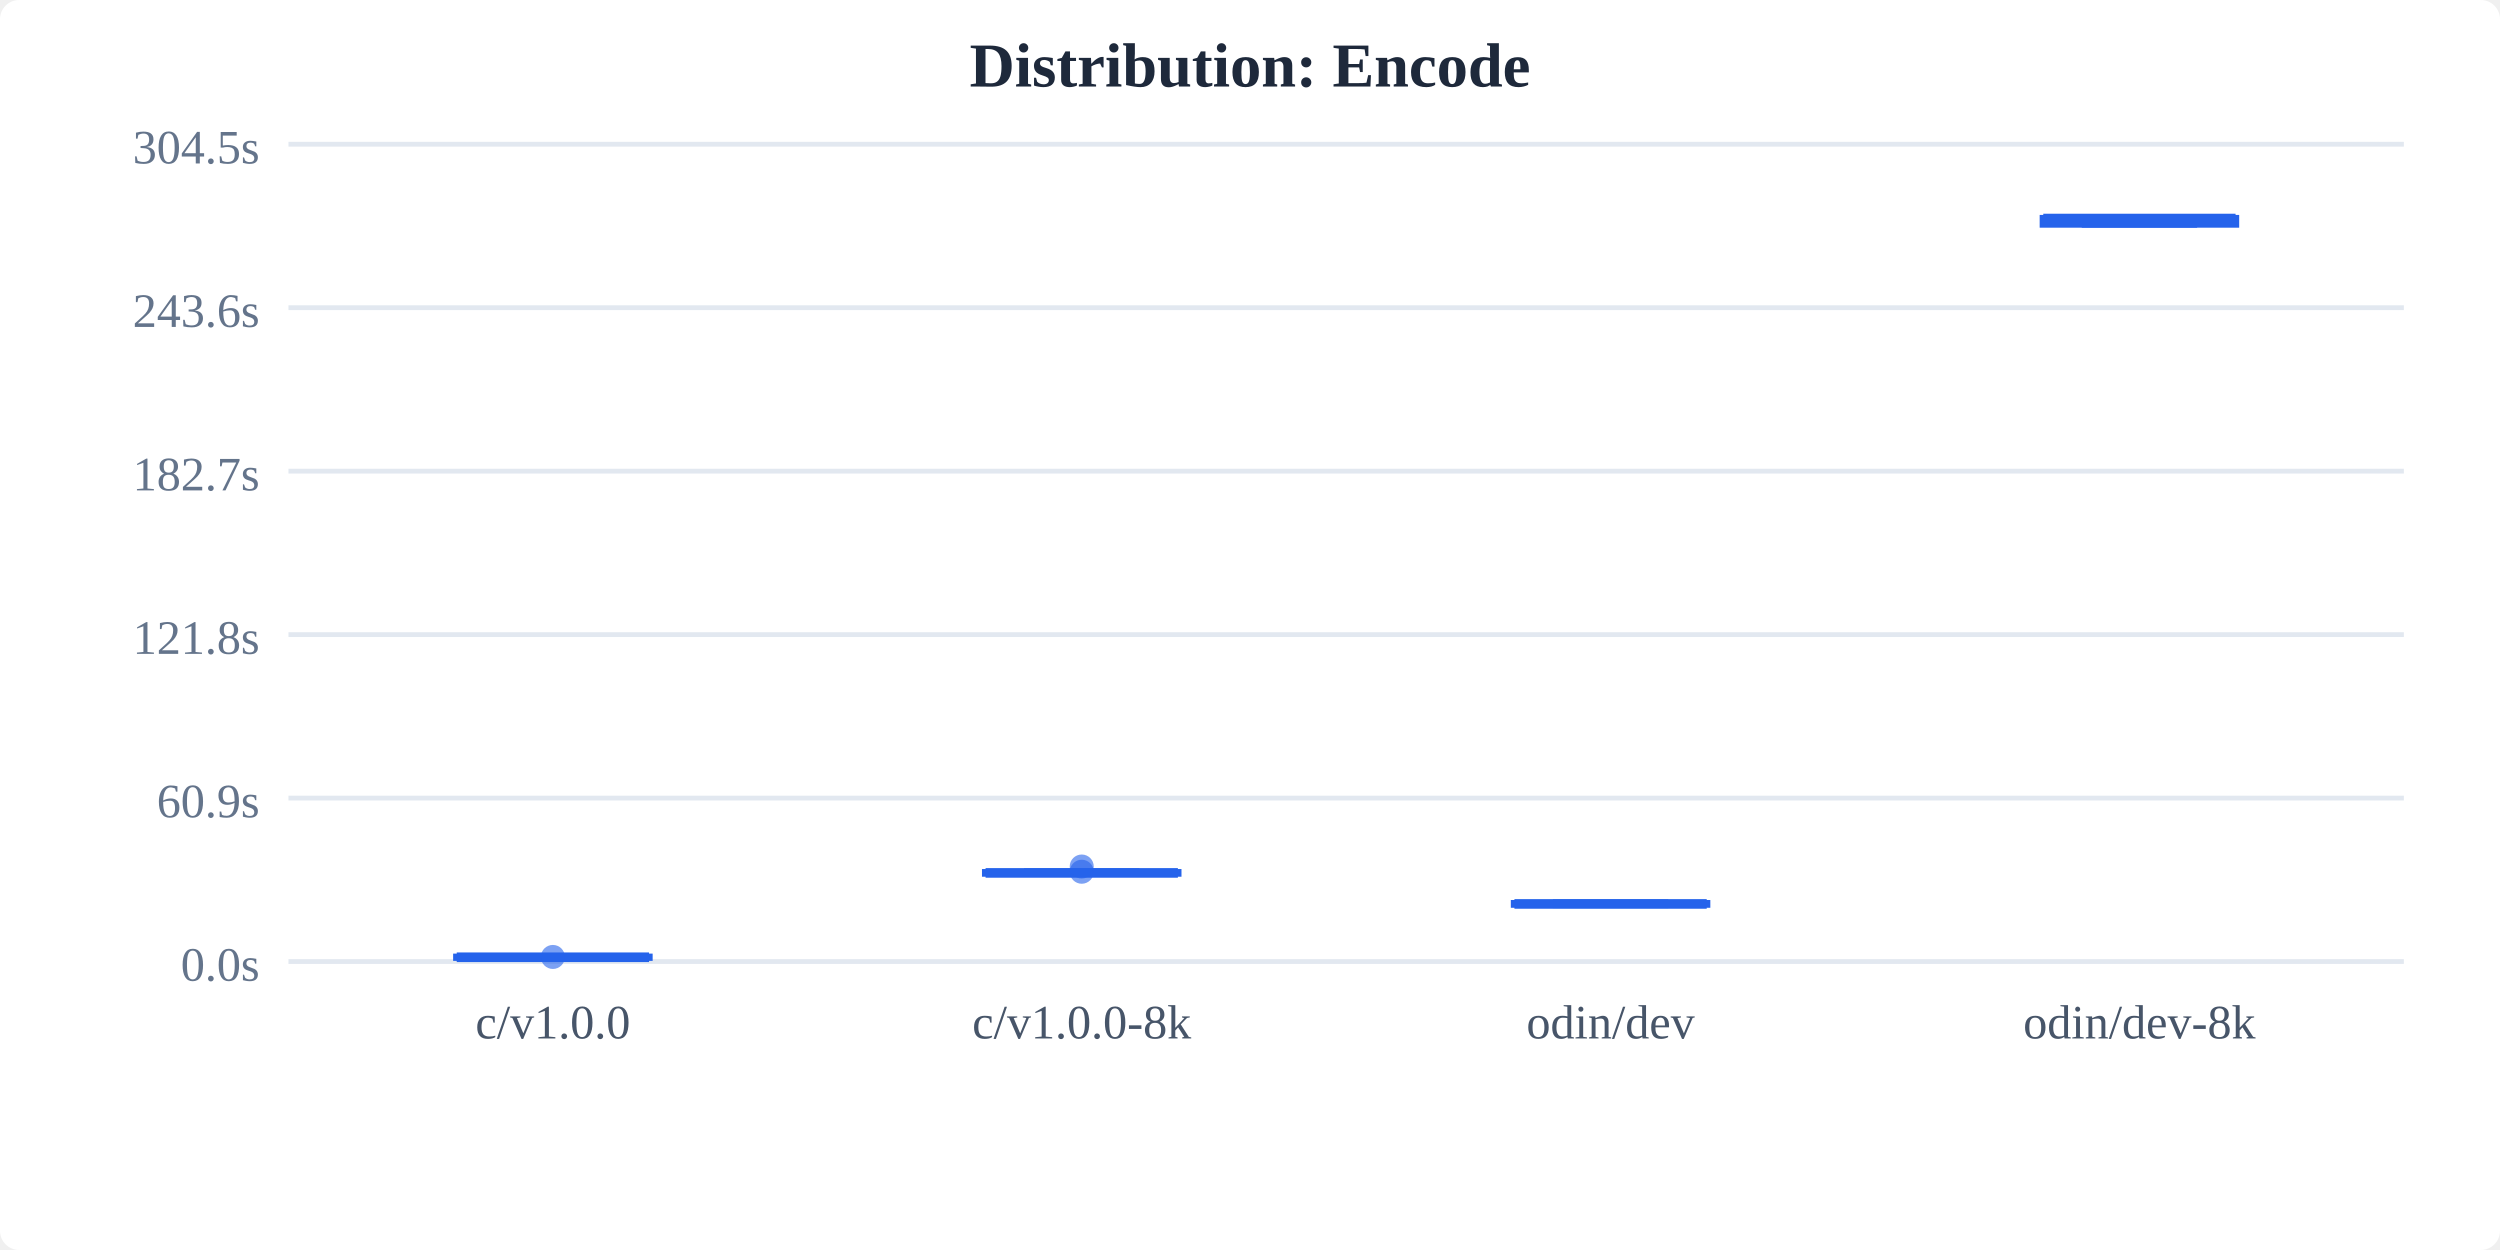
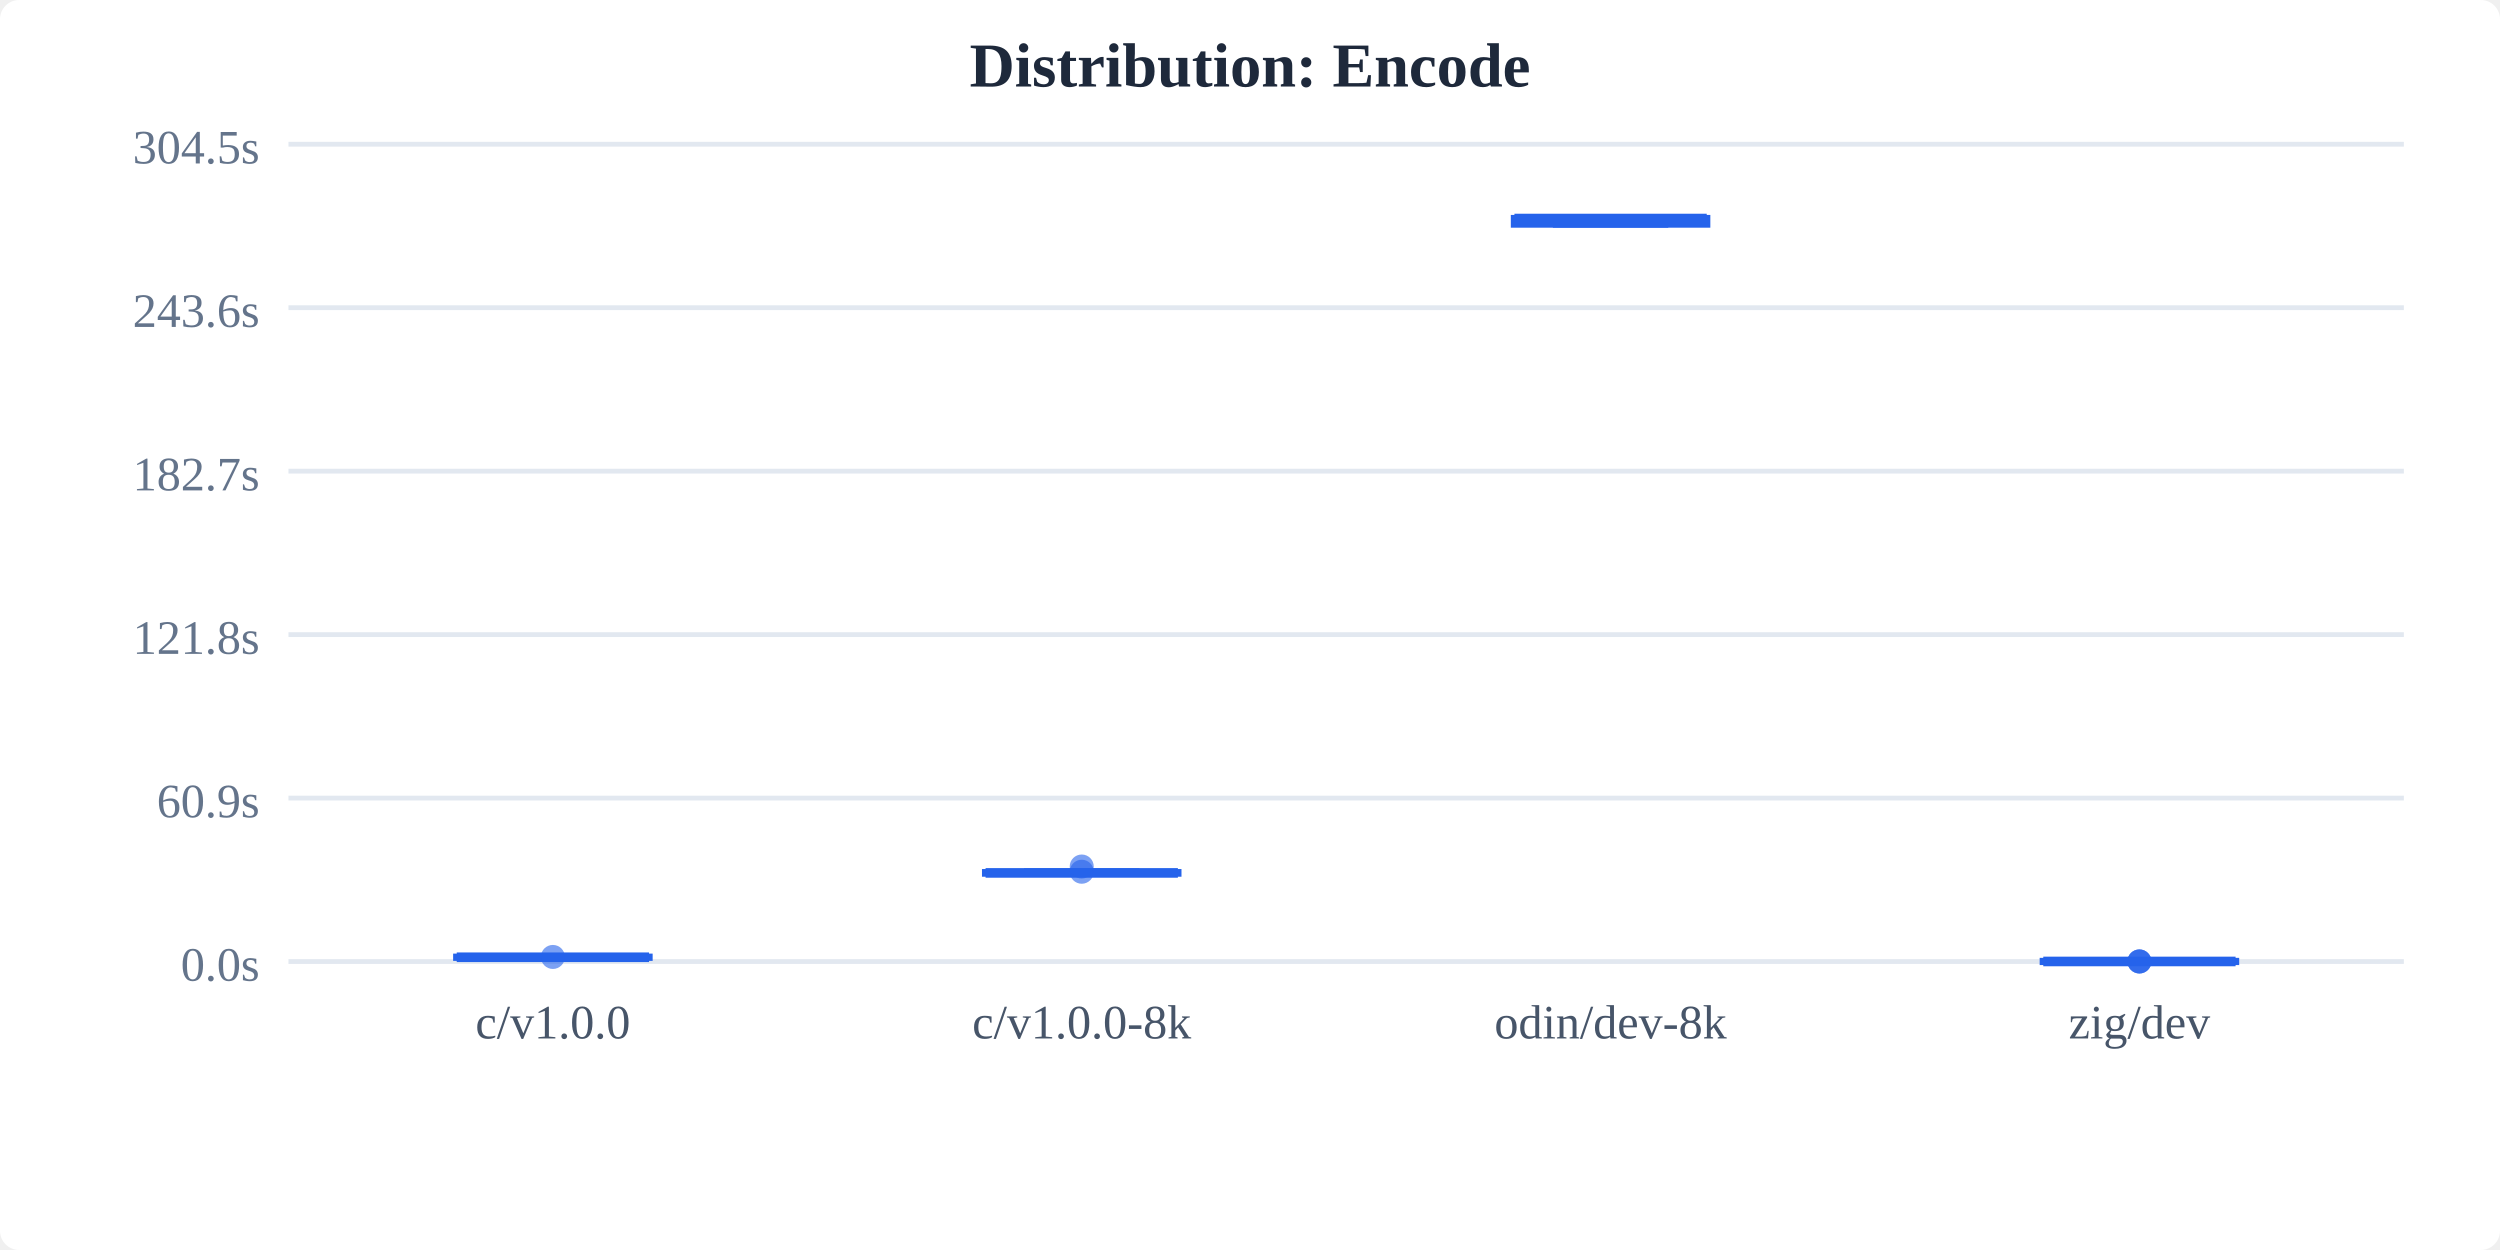
<svg xmlns="http://www.w3.org/2000/svg" width="520" height="260" viewBox="0 0 520 260">
  <rect width="520" height="260" fill="white" rx="4" />
  <text x="260.0" y="18" text-anchor="middle" font-size="13" font-weight="600" fill="#1e293b">Distribution: Encode</text>
  <line x1="60" y1="200.0" x2="500" y2="200.0" stroke="#e2e8f0" stroke-width="1" />
  <text x="54" y="204.0" text-anchor="end" font-size="10" fill="#64748b">0.0s</text>
  <line x1="60" y1="166.0" x2="500" y2="166.0" stroke="#e2e8f0" stroke-width="1" />
  <text x="54" y="170.0" text-anchor="end" font-size="10" fill="#64748b">60.9s</text>
  <line x1="60" y1="132.0" x2="500" y2="132.0" stroke="#e2e8f0" stroke-width="1" />
  <text x="54" y="136.0" text-anchor="end" font-size="10" fill="#64748b">121.8s</text>
  <line x1="60" y1="98" x2="500" y2="98" stroke="#e2e8f0" stroke-width="1" />
  <text x="54" y="102" text-anchor="end" font-size="10" fill="#64748b">182.7s</text>
  <line x1="60" y1="64.0" x2="500" y2="64.0" stroke="#e2e8f0" stroke-width="1" />
  <text x="54" y="68.0" text-anchor="end" font-size="10" fill="#64748b">243.6s</text>
  <line x1="60" y1="30" x2="500" y2="30" stroke="#e2e8f0" stroke-width="1" />
  <text x="54" y="34" text-anchor="end" font-size="10" fill="#64748b">304.5s</text>
  <text x="115.0" y="216" text-anchor="middle" font-size="10" fill="#475569">c/v1.0.0</text>
  <line x1="115.0" y1="199.12" x2="115.0" y2="199.117" stroke="#2563eb" stroke-width="1.5" />
  <line x1="115.0" y1="199.099" x2="115.0" y2="199.073" stroke="#2563eb" stroke-width="1.5" />
  <line x1="103.0" y1="199.12" x2="127.0" y2="199.12" stroke="#2563eb" stroke-width="1.5" />
  <line x1="103.0" y1="199.073" x2="127.0" y2="199.073" stroke="#2563eb" stroke-width="1.5" />
  <rect x="95.0" y="199.099" width="40" height="0.018" fill="#2563eb" fill-opacity="0.25" stroke="#2563eb" stroke-width="1.5" />
  <line x1="95.0" y1="199.11" x2="135.0" y2="199.11" stroke="#2563eb" stroke-width="2" />
  <circle cx="115.0" cy="199.046" r="2.5" fill="#2563eb" fill-opacity="0.6" />
  <text x="225.0" y="216" text-anchor="middle" font-size="10" fill="#475569">c/v1.0.0-8k</text>
  <line x1="225.0" y1="181.619" x2="225.0" y2="181.61" stroke="#2563eb" stroke-width="1.5" />
  <line x1="225.0" y1="181.508" x2="225.0" y2="181.355" stroke="#2563eb" stroke-width="1.5" />
  <line x1="213.0" y1="181.619" x2="237.0" y2="181.619" stroke="#2563eb" stroke-width="1.5" />
  <line x1="213.0" y1="181.355" x2="237.0" y2="181.355" stroke="#2563eb" stroke-width="1.5" />
  <rect x="205.0" y="181.508" width="40" height="0.102" fill="#2563eb" fill-opacity="0.25" stroke="#2563eb" stroke-width="1.5" />
  <line x1="205.0" y1="181.565" x2="245.0" y2="181.565" stroke="#2563eb" stroke-width="2" />
  <circle cx="225.0" cy="181.321" r="2.5" fill="#2563eb" fill-opacity="0.6" />
  <circle cx="225.0" cy="180.238" r="2.5" fill="#2563eb" fill-opacity="0.6" />
-   <text x="335.0" y="216" text-anchor="middle" font-size="10" fill="#475569">odin/dev</text>
-   <line x1="335.0" y1="188.135" x2="335.0" y2="188.068" stroke="#2563eb" stroke-width="1.5" />
-   <line x1="335.0" y1="187.95" x2="335.0" y2="187.817" stroke="#2563eb" stroke-width="1.5" />
-   <line x1="323.0" y1="188.135" x2="347.0" y2="188.135" stroke="#2563eb" stroke-width="1.5" />
-   <line x1="323.0" y1="187.817" x2="347.0" y2="187.817" stroke="#2563eb" stroke-width="1.5" />
-   <rect x="315.0" y="187.95" width="40" height="0.119" fill="#2563eb" fill-opacity="0.25" stroke="#2563eb" stroke-width="1.5" />
-   <line x1="315.0" y1="188.018" x2="355.0" y2="188.018" stroke="#2563eb" stroke-width="2" />
-   <text x="445.0" y="216" text-anchor="middle" font-size="10" fill="#475569">odin/dev-8k</text>
-   <line x1="445.0" y1="46.61" x2="445.0" y2="46.61" stroke="#2563eb" stroke-width="1.5" />
-   <line x1="445.0" y1="45.455" x2="445.0" y2="45.455" stroke="#2563eb" stroke-width="1.5" />
-   <line x1="433.0" y1="46.61" x2="457.0" y2="46.61" stroke="#2563eb" stroke-width="1.5" />
-   <line x1="433.0" y1="45.455" x2="457.0" y2="45.455" stroke="#2563eb" stroke-width="1.5" />
-   <rect x="425.0" y="45.455" width="40" height="1.156" fill="#2563eb" fill-opacity="0.25" stroke="#2563eb" stroke-width="1.5" />
-   <line x1="425.0" y1="45.455" x2="465.0" y2="45.455" stroke="#2563eb" stroke-width="2" />
+   <text x="335.0" y="216" text-anchor="middle" font-size="10" fill="#475569">odin/dev-8k</text>
+   <line x1="335.0" y1="46.61" x2="335.0" y2="46.61" stroke="#2563eb" stroke-width="1.5" />
+   <line x1="335.0" y1="45.455" x2="335.0" y2="45.455" stroke="#2563eb" stroke-width="1.5" />
+   <line x1="323.0" y1="46.61" x2="347.0" y2="46.61" stroke="#2563eb" stroke-width="1.5" />
+   <line x1="323.0" y1="45.455" x2="347.0" y2="45.455" stroke="#2563eb" stroke-width="1.5" />
+   <rect x="315.0" y="45.455" width="40" height="1.156" fill="#2563eb" fill-opacity="0.25" stroke="#2563eb" stroke-width="1.5" />
+   <line x1="315.0" y1="45.455" x2="355.0" y2="45.455" stroke="#2563eb" stroke-width="2" />
+   <text x="445.0" y="216" text-anchor="middle" font-size="10" fill="#475569">zig/dev</text>
+   <line x1="445.0" y1="199.985" x2="445.0" y2="199.985" stroke="#2563eb" stroke-width="1.5" />
+   <line x1="445.0" y1="199.984" x2="445.0" y2="199.983" stroke="#2563eb" stroke-width="1.5" />
+   <line x1="433.0" y1="199.985" x2="457.0" y2="199.985" stroke="#2563eb" stroke-width="1.5" />
+   <line x1="433.0" y1="199.983" x2="457.0" y2="199.983" stroke="#2563eb" stroke-width="1.5" />
+   <rect x="425.0" y="199.984" width="40" height="0.001" fill="#2563eb" fill-opacity="0.25" stroke="#2563eb" stroke-width="1.5" />
+   <line x1="425.0" y1="199.985" x2="465.0" y2="199.985" stroke="#2563eb" stroke-width="2" />
+   <circle cx="445.0" cy="199.983" r="2.5" fill="#2563eb" fill-opacity="0.6" />
+   <circle cx="445.0" cy="199.983" r="2.5" fill="#2563eb" fill-opacity="0.6" />
+   <circle cx="445.0" cy="199.983" r="2.5" fill="#2563eb" fill-opacity="0.6" />
</svg>
